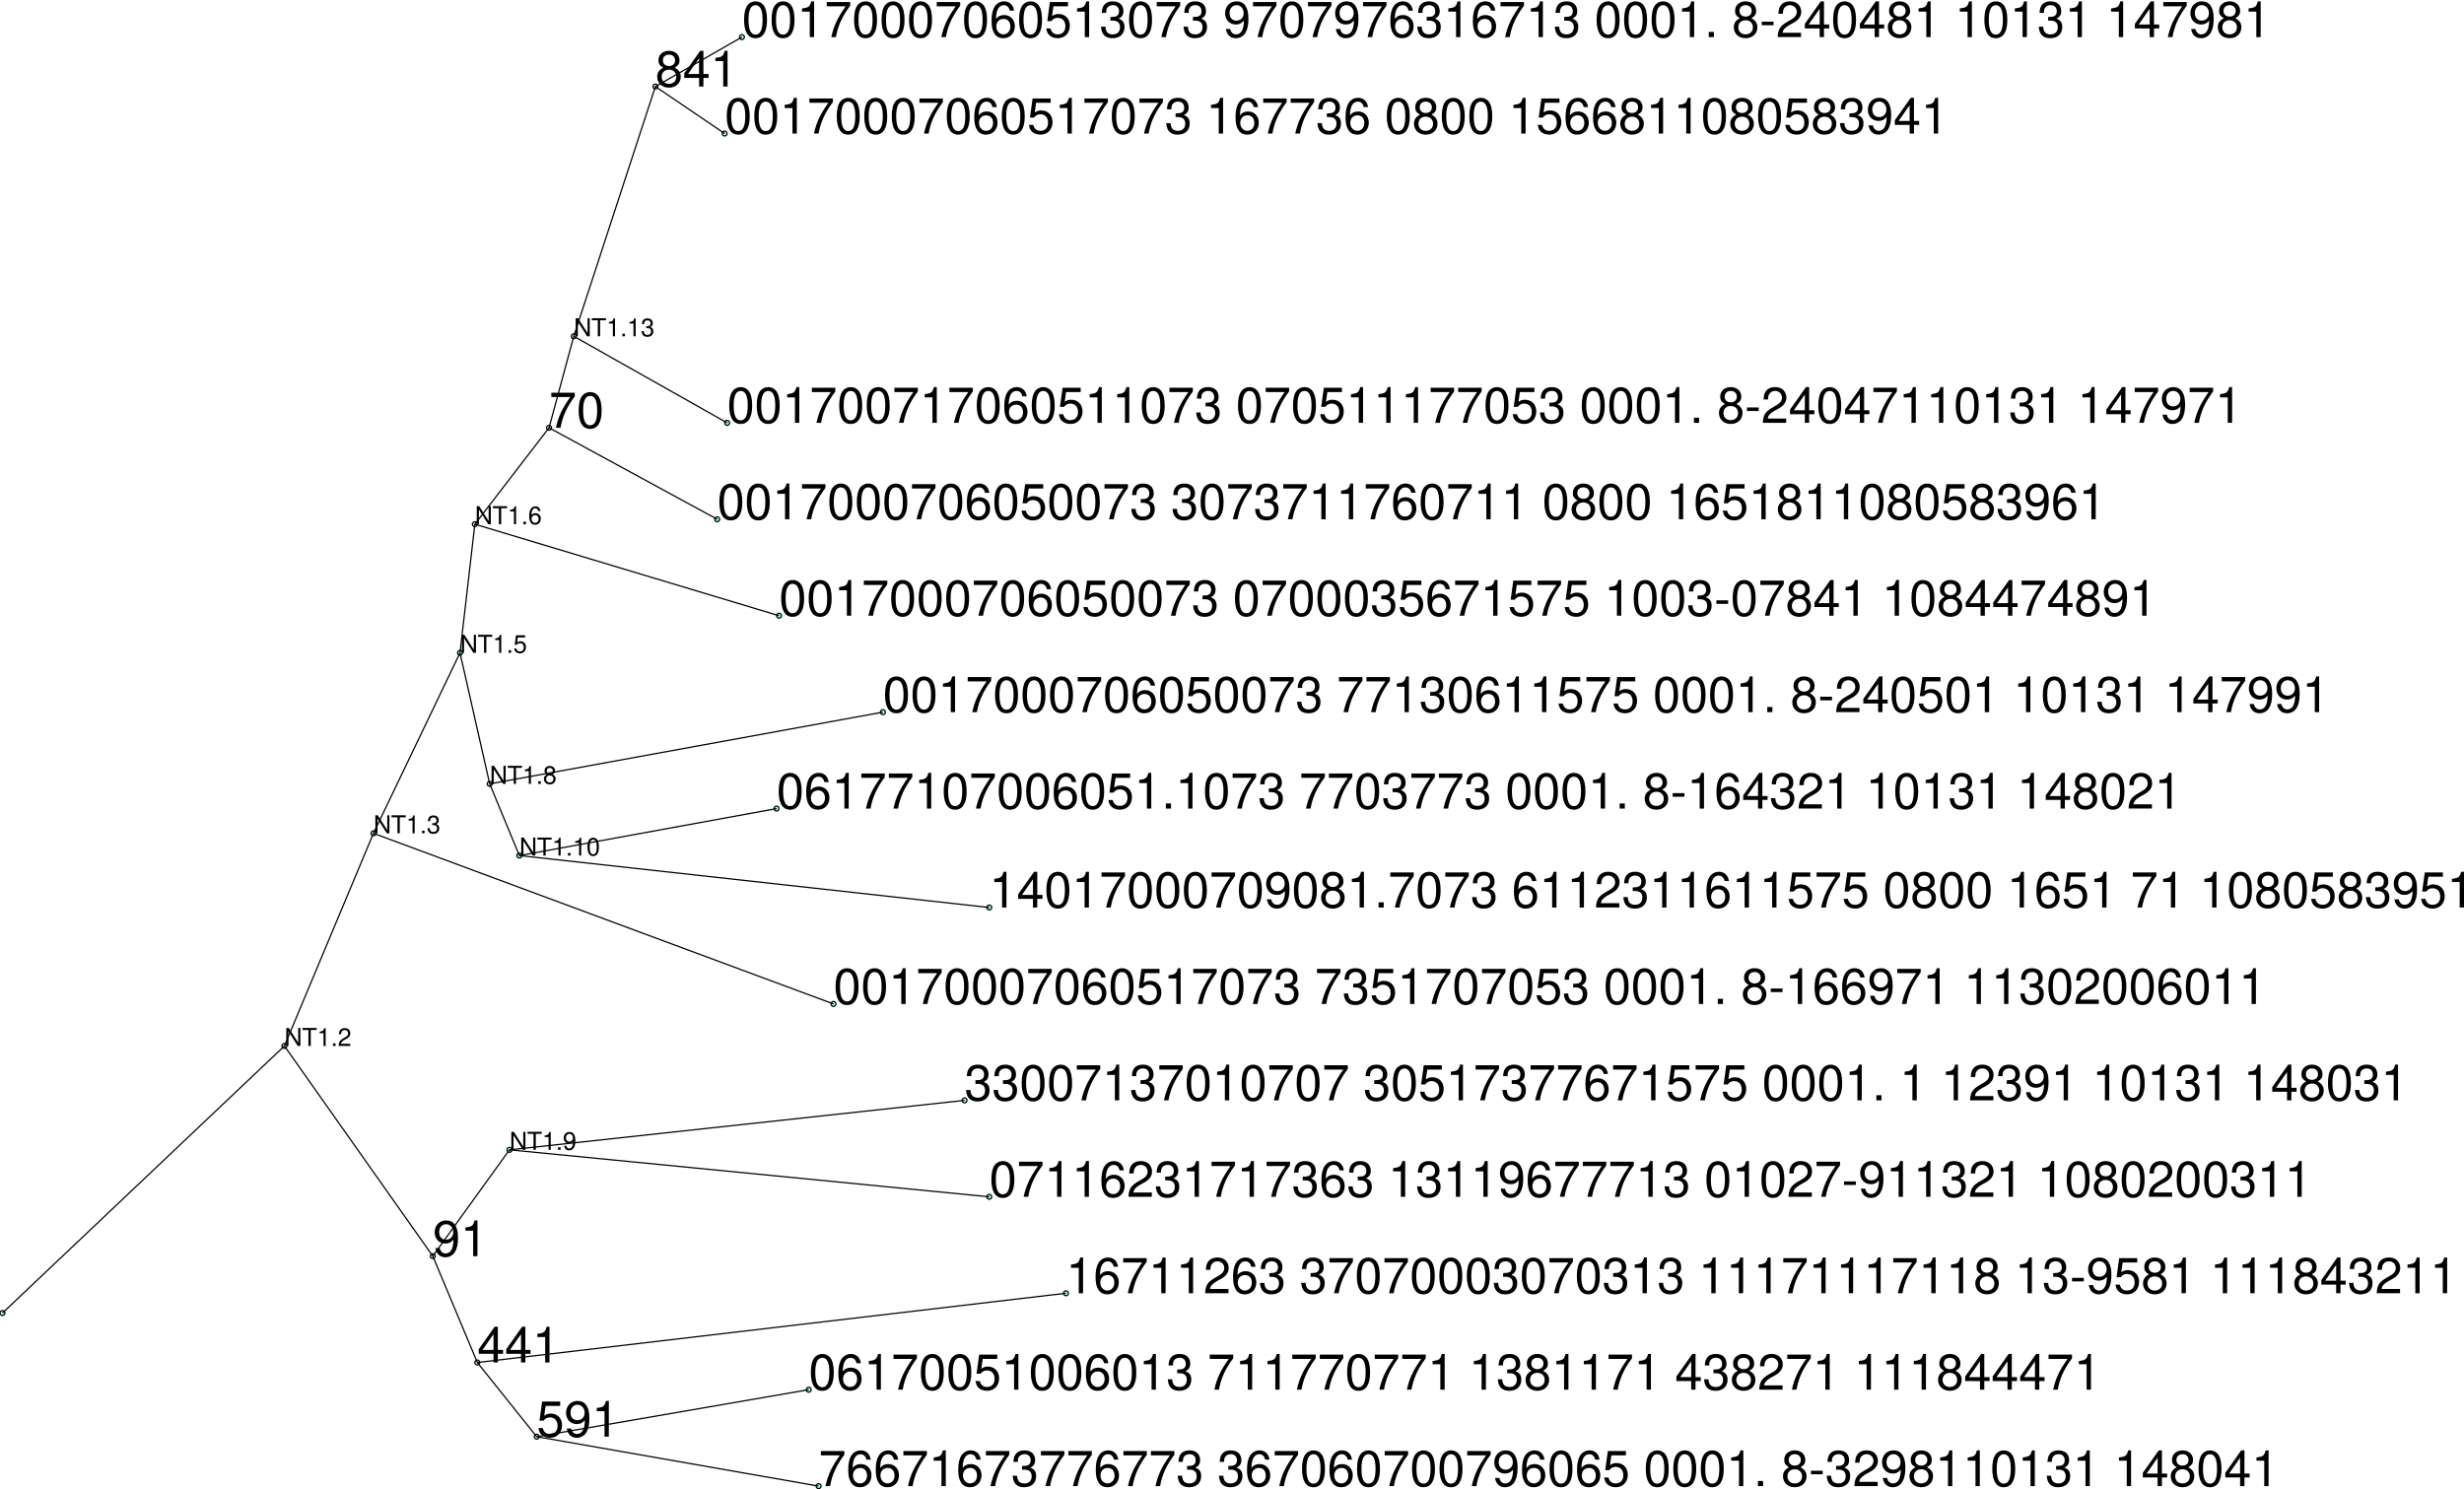
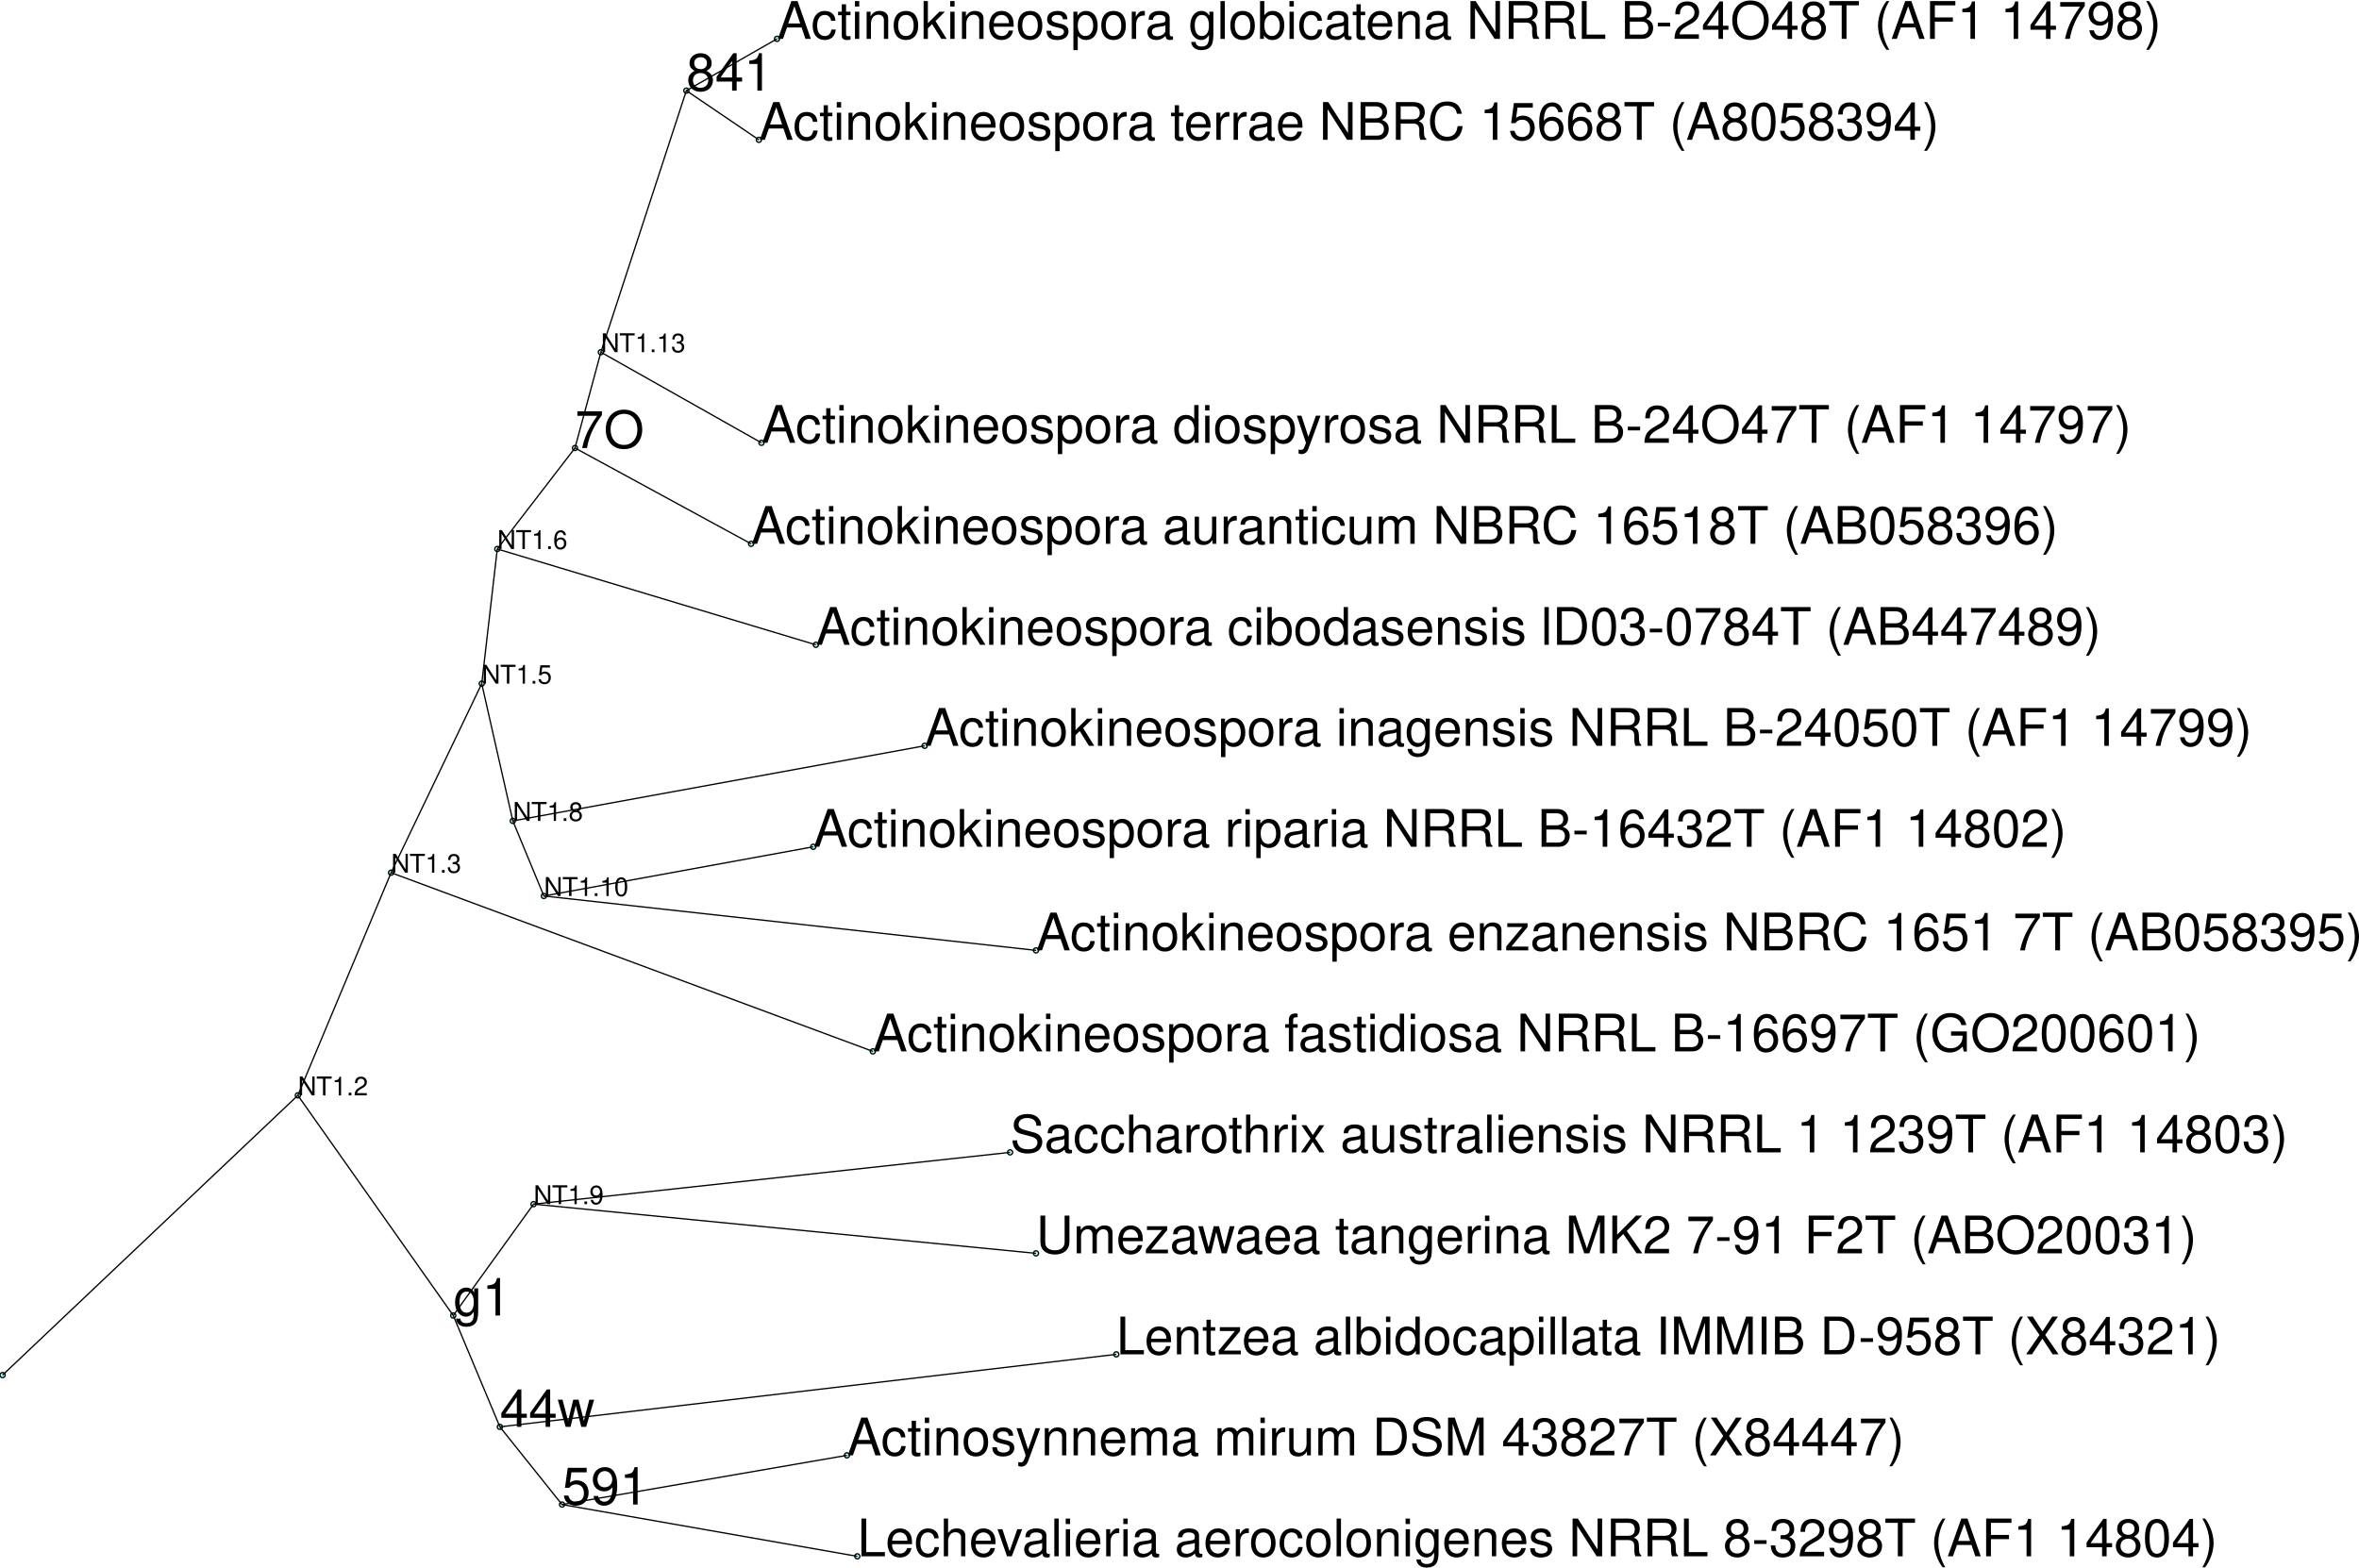
<svg xmlns="http://www.w3.org/2000/svg">
  <g>
    <g>
      <g>
        <circle stroke="black" stroke-width="0.5" fill="#aaffff" cx="1.0" cy="531.0" r="1.0" />
        <text stroke="none" x="1.0" y="531.0" font-size="20.0" font-family="helvetica" />
      </g>
      <g>
        <circle stroke="black" stroke-width="0.5" fill="#aaffff" cx="115.0" cy="423.0" r="1.0" />
        <text stroke="none" x="115.0" y="423.0" font-size="10.0" font-family="helvetica">NT1.2</text>
      </g>
      <g>
        <circle stroke="black" stroke-width="0.5" fill="#aaffff" cx="151.0" cy="337.0" r="1.0" />
        <text stroke="none" x="151.0" y="337.0" font-size="10.0" font-family="helvetica">NT1.3</text>
      </g>
      <g>
        <circle stroke="black" stroke-width="0.5" fill="#aaffff" cx="175.0" cy="508.0" r="1.0" />
-         <text stroke="none" x="175.0" y="508.0" font-size="20.0" font-family="helvetica">91</text>
+         <text stroke="none" x="175.0" y="508.0" font-size="20.0" font-family="helvetica">g1</text>
      </g>
      <g>
        <circle stroke="black" stroke-width="0.5" fill="#aaffff" cx="186.0" cy="264.0" r="1.0" />
        <text stroke="none" x="186.0" y="264.0" font-size="10.0" font-family="helvetica">NT1.5</text>
      </g>
      <g>
        <circle stroke="black" stroke-width="0.5" fill="#aaffff" cx="192.0" cy="212.0" r="1.0" />
        <text stroke="none" x="192.0" y="212.0" font-size="10.0" font-family="helvetica">NT1.6</text>
      </g>
      <g>
        <circle stroke="black" stroke-width="0.5" fill="#aaffff" cx="193.0" cy="551.0" r="1.0" />
-         <text stroke="none" x="193.0" y="551.0" font-size="20.0" font-family="helvetica">441</text>
+         <text stroke="none" x="193.0" y="551.0" font-size="20.0" font-family="helvetica">44w</text>
      </g>
      <g>
        <circle stroke="black" stroke-width="0.5" fill="#aaffff" cx="198.0" cy="317.0" r="1.0" />
        <text stroke="none" x="198.0" y="317.0" font-size="10.0" font-family="helvetica">NT1.8</text>
      </g>
      <g>
        <circle stroke="black" stroke-width="0.5" fill="#aaffff" cx="206.0" cy="465.0" r="1.0" />
        <text stroke="none" x="206.0" y="465.0" font-size="10.0" font-family="helvetica">NT1.9</text>
      </g>
      <g>
        <circle stroke="black" stroke-width="0.5" fill="#aaffff" cx="210.0" cy="346.0" r="1.0" />
        <text stroke="none" x="210.0" y="346.0" font-size="10.0" font-family="helvetica">NT1.10</text>
      </g>
      <g>
        <circle stroke="black" stroke-width="0.5" fill="#aaffff" cx="217.0" cy="581.0" r="1.0" />
        <text stroke="none" x="217.0" y="581.0" font-size="20.0" font-family="helvetica">591</text>
      </g>
      <g>
        <circle stroke="black" stroke-width="0.5" fill="#aaffff" cx="222.0" cy="173.0" r="1.0" />
-         <text stroke="none" x="222.0" y="173.0" font-size="20.0" font-family="helvetica">70</text>
+         <text stroke="none" x="222.0" y="173.0" font-size="20.0" font-family="helvetica">7O</text>
      </g>
      <g>
        <circle stroke="black" stroke-width="0.5" fill="#aaffff" cx="232.0" cy="136.0" r="1.0" />
        <text stroke="none" x="232.0" y="136.0" font-size="10.0" font-family="helvetica">NT1.13</text>
      </g>
      <g>
        <circle stroke="black" stroke-width="0.5" fill="#aaffff" cx="265.0" cy="35.0" r="1.0" />
        <text stroke="none" x="265.0" y="35.0" font-size="20.0" font-family="helvetica">841</text>
      </g>
      <g>
        <circle stroke="black" stroke-width="0.5" fill="#aaffff" cx="290.0" cy="210.0" r="1.0" />
-         <text stroke="none" x="290.0" y="210.0" font-size="20.0" font-family="helvetica">0017000706050073 3073711760711 0800 1651811080583961</text>
+         <text stroke="none" x="290.0" y="210.0" font-size="20.0" font-family="helvetica">Actinokineospora auranticum NBRC 16518T (AB058396)</text>
      </g>
      <g>
        <circle stroke="black" stroke-width="0.5" fill="#aaffff" cx="293.0" cy="54.0" r="1.0" />
-         <text stroke="none" x="293.0" y="54.0" font-size="20.0" font-family="helvetica">00170007060517073 167736 0800 1566811080583941</text>
+         <text stroke="none" x="293.0" y="54.0" font-size="20.0" font-family="helvetica">Actinokineospora terrae NBRC 15668T (A8058394)</text>
      </g>
      <g>
        <circle stroke="black" stroke-width="0.5" fill="#aaffff" cx="294.0" cy="171.0" r="1.0" />
-         <text stroke="none" x="294.0" y="171.0" font-size="20.0" font-family="helvetica">001700717060511073 070511177053 0001. 8-24047110131 147971</text>
+         <text stroke="none" x="294.0" y="171.0" font-size="20.0" font-family="helvetica">Actinokineospora diospyrosa NRRL B-24O47T (AF1 14797)</text>
      </g>
      <g>
        <circle stroke="black" stroke-width="0.5" fill="#aaffff" cx="300.0" cy="15.0" r="1.0" />
-         <text stroke="none" x="300.0" y="15.0" font-size="20.0" font-family="helvetica">00170007060513073 9707976316713 0001. 8-240481 10131 147981</text>
+         <text stroke="none" x="300.0" y="15.0" font-size="20.0" font-family="helvetica">Actinokineospora globicatena NRRL B-24O48T (AF1 14798)</text>
      </g>
      <g>
        <circle stroke="black" stroke-width="0.5" fill="#aaffff" cx="314.0" cy="327.0" r="1.0" />
-         <text stroke="none" x="314.0" y="327.0" font-size="20.0" font-family="helvetica">06177107006051.1073 7703773 0001. 8-164321 10131 148021</text>
+         <text stroke="none" x="314.0" y="327.0" font-size="20.0" font-family="helvetica">Actinokineospora riparia NRRL B-16432T (AF1 14802)</text>
      </g>
      <g>
        <circle stroke="black" stroke-width="0.5" fill="#aaffff" cx="315.0" cy="249.0" r="1.0" />
-         <text stroke="none" x="315.0" y="249.0" font-size="20.0" font-family="helvetica">0017000706050073 0700035671575 1003-07841 1084474891</text>
+         <text stroke="none" x="315.0" y="249.0" font-size="20.0" font-family="helvetica">Actinokineospora cibodasensis lD03-0784T (AB447489)</text>
      </g>
      <g>
        <circle stroke="black" stroke-width="0.5" fill="#aaffff" cx="327.0" cy="562.0" r="1.0" />
-         <text stroke="none" x="327.0" y="562.0" font-size="20.0" font-family="helvetica">06170051006013 711770771 1381171 438271 111844471</text>
+         <text stroke="none" x="327.0" y="562.0" font-size="20.0" font-family="helvetica">Actinosynnema mirum DSM 43827T (X84447)</text>
      </g>
      <g>
        <circle stroke="black" stroke-width="0.5" fill="#aaffff" cx="331.0" cy="601.0" r="1.0" />
-         <text stroke="none" x="331.0" y="601.0" font-size="20.0" font-family="helvetica">76671673776773 367060700796065 0001. 8-3298110131 148041</text>
+         <text stroke="none" x="331.0" y="601.0" font-size="20.0" font-family="helvetica">Lechevalieria aerocolonigenes NRRL 8-3298T (AF1 14804)</text>
      </g>
      <g>
        <circle stroke="black" stroke-width="0.5" fill="#aaffff" cx="337.0" cy="406.0" r="1.0" />
-         <text stroke="none" x="337.0" y="406.0" font-size="20.0" font-family="helvetica">00170007060517073 7351707053 0001. 8-166971 11302006011</text>
+         <text stroke="none" x="337.0" y="406.0" font-size="20.0" font-family="helvetica">Actinokineospora fastidiosa NRRL B-16697T (GO200601)</text>
      </g>
      <g>
        <circle stroke="black" stroke-width="0.5" fill="#aaffff" cx="357.0" cy="288.0" r="1.0" />
-         <text stroke="none" x="357.0" y="288.0" font-size="20.0" font-family="helvetica">0017000706050073 77130611575 0001. 8-240501 10131 147991</text>
+         <text stroke="none" x="357.0" y="288.0" font-size="20.0" font-family="helvetica">Actinokineospora inagensis NRRL B-24050T (AF1 14799)</text>
      </g>
      <g>
        <circle stroke="black" stroke-width="0.5" fill="#aaffff" cx="390.0" cy="445.0" r="1.0" />
-         <text stroke="none" x="390.0" y="445.0" font-size="20.0" font-family="helvetica">33007137010707 30517377671575 0001. 1 12391 10131 148031</text>
+         <text stroke="none" x="390.0" y="445.0" font-size="20.0" font-family="helvetica">Saccharothrix australiensis NRRL 1 1239T (AF1 14803)</text>
      </g>
      <g>
        <circle stroke="black" stroke-width="0.5" fill="#aaffff" cx="400.0" cy="367.0" r="1.0" />
-         <text stroke="none" x="400.0" y="367.0" font-size="20.0" font-family="helvetica">14017000709081.7073 6112311611575 0800 1651 71 1080583951</text>
+         <text stroke="none" x="400.0" y="367.0" font-size="20.0" font-family="helvetica">Actinokineospora enzanensis NBRC 1651 7T (AB058395)</text>
      </g>
      <g>
        <circle stroke="black" stroke-width="0.5" fill="#aaffff" cx="400.0" cy="484.0" r="1.0" />
-         <text stroke="none" x="400.0" y="484.0" font-size="20.0" font-family="helvetica">07116231717363 13119677713 01027-911321 1080200311</text>
+         <text stroke="none" x="400.0" y="484.0" font-size="20.0" font-family="helvetica">Umezawaea tangerina MK2 7-91 F2T (ABO20031)</text>
      </g>
      <g>
        <circle stroke="black" stroke-width="0.5" fill="#aaffff" cx="431.0" cy="523.0" r="1.0" />
-         <text stroke="none" x="431.0" y="523.0" font-size="20.0" font-family="helvetica">16711263 37070003070313 11171117118 13-9581 111843211</text>
+         <text stroke="none" x="431.0" y="523.0" font-size="20.0" font-family="helvetica">Lentzea albidocapillata IMMIB D-958T (X84321)</text>
      </g>
      <line stroke="black" x1="294.0" y1="171.0" x2="232.0" y2="136.0" stroke-width="0.5" />
      <line stroke="black" x1="315.0" y1="249.0" x2="192.0" y2="212.0" stroke-width="0.5" />
      <line stroke="black" x1="314.0" y1="327.0" x2="210.0" y2="346.0" stroke-width="0.5" />
      <line stroke="black" x1="357.0" y1="288.0" x2="198.0" y2="317.0" stroke-width="0.5" />
      <line stroke="black" x1="400.0" y1="367.0" x2="210.0" y2="346.0" stroke-width="0.5" />
      <line stroke="black" x1="1.0" y1="531.0" x2="115.0" y2="423.0" stroke-width="0.5" />
      <line stroke="black" x1="331.0" y1="601.0" x2="217.0" y2="581.0" stroke-width="0.5" />
      <line stroke="black" x1="390.0" y1="445.0" x2="206.0" y2="465.0" stroke-width="0.5" />
      <line stroke="black" x1="265.0" y1="35.0" x2="232.0" y2="136.0" stroke-width="0.5" />
      <line stroke="black" x1="232.0" y1="136.0" x2="222.0" y2="173.0" stroke-width="0.5" />
      <line stroke="black" x1="222.0" y1="173.0" x2="192.0" y2="212.0" stroke-width="0.5" />
      <line stroke="black" x1="192.0" y1="212.0" x2="186.0" y2="264.0" stroke-width="0.5" />
      <line stroke="black" x1="186.0" y1="264.0" x2="151.0" y2="337.0" stroke-width="0.5" />
      <line stroke="black" x1="186.0" y1="264.0" x2="198.0" y2="317.0" stroke-width="0.5" />
      <line stroke="black" x1="198.0" y1="317.0" x2="210.0" y2="346.0" stroke-width="0.5" />
      <line stroke="black" x1="151.0" y1="337.0" x2="115.0" y2="423.0" stroke-width="0.5" />
      <line stroke="black" x1="115.0" y1="423.0" x2="175.0" y2="508.0" stroke-width="0.5" />
      <line stroke="black" x1="175.0" y1="508.0" x2="193.0" y2="551.0" stroke-width="0.5" />
      <line stroke="black" x1="175.0" y1="508.0" x2="206.0" y2="465.0" stroke-width="0.5" />
      <line stroke="black" x1="193.0" y1="551.0" x2="217.0" y2="581.0" stroke-width="0.5" />
      <line stroke="black" x1="337.0" y1="406.0" x2="151.0" y2="337.0" stroke-width="0.5" />
      <line stroke="black" x1="290.0" y1="210.0" x2="222.0" y2="173.0" stroke-width="0.5" />
      <line stroke="black" x1="327.0" y1="562.0" x2="217.0" y2="581.0" stroke-width="0.5" />
      <line stroke="black" x1="400.0" y1="484.0" x2="206.0" y2="465.0" stroke-width="0.5" />
      <line stroke="black" x1="431.0" y1="523.0" x2="193.0" y2="551.0" stroke-width="0.5" />
      <line stroke="black" x1="293.0" y1="54.0" x2="265.0" y2="35.0" stroke-width="0.5" />
      <line stroke="black" x1="300.0" y1="15.0" x2="265.0" y2="35.0" stroke-width="0.5" />
    </g>
  </g>
</svg>
